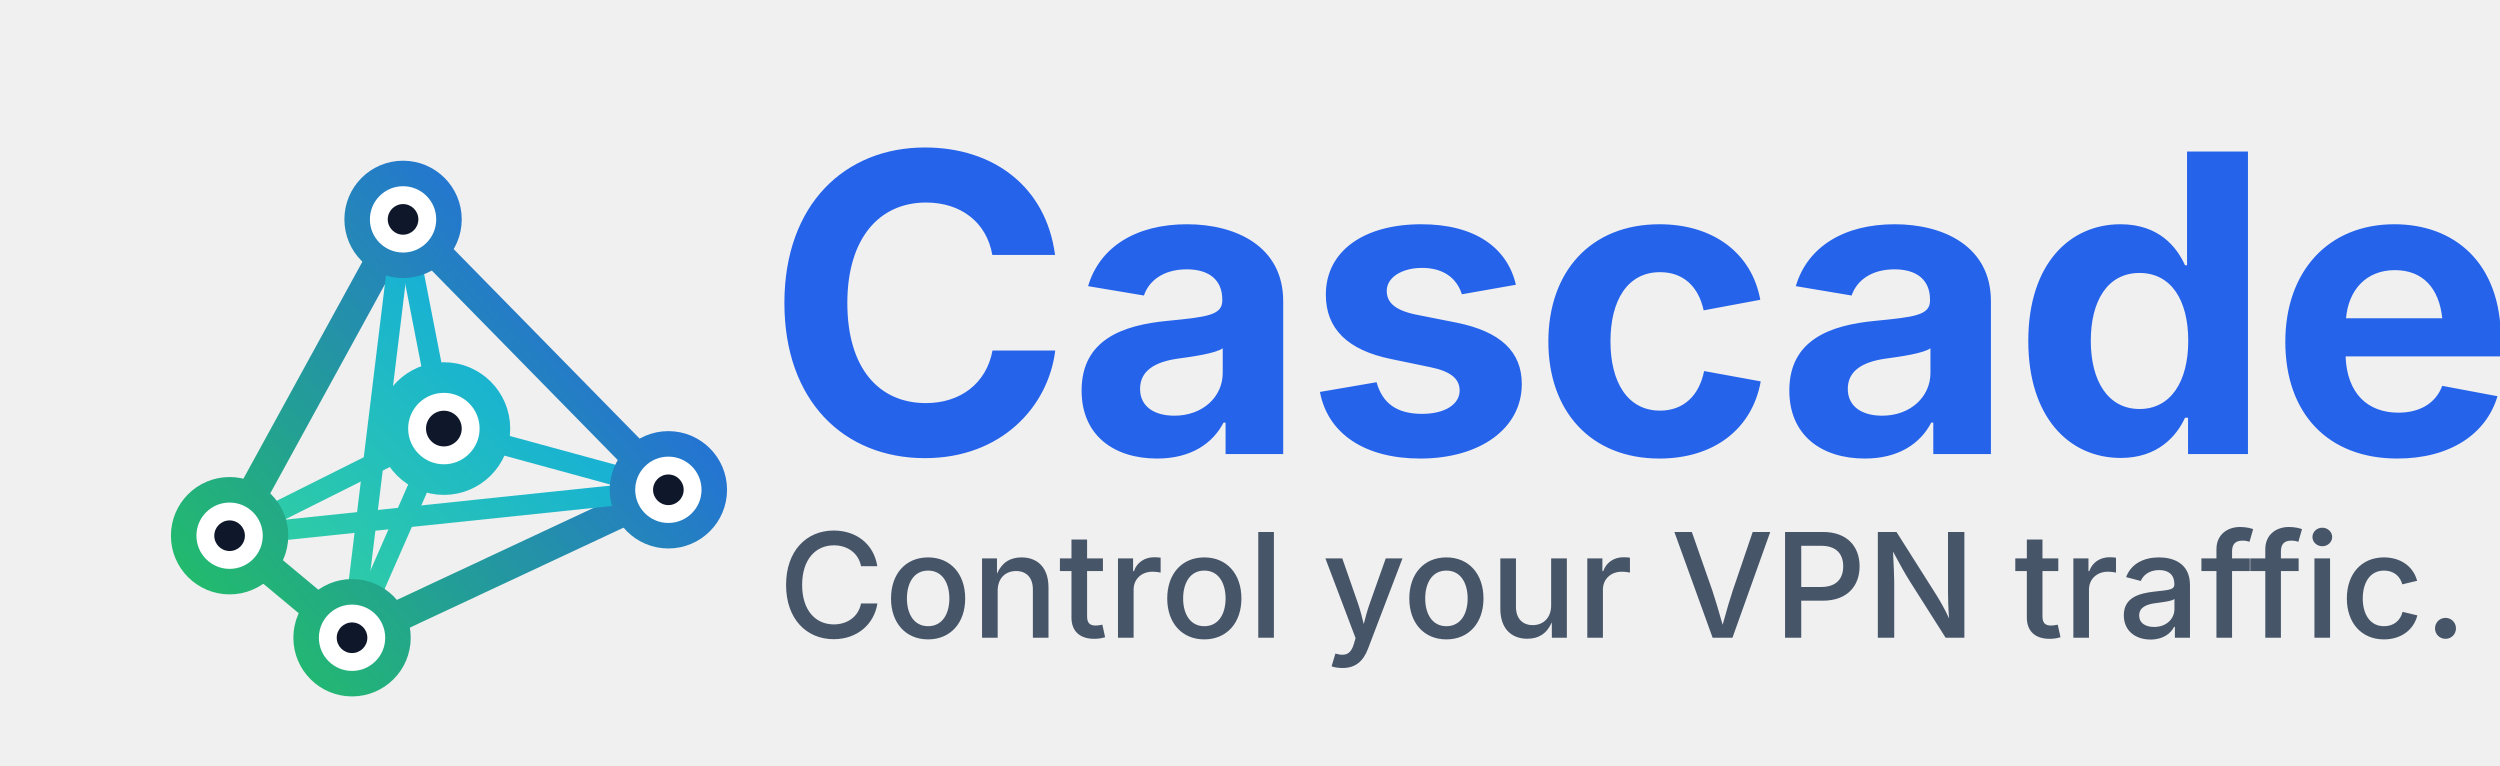
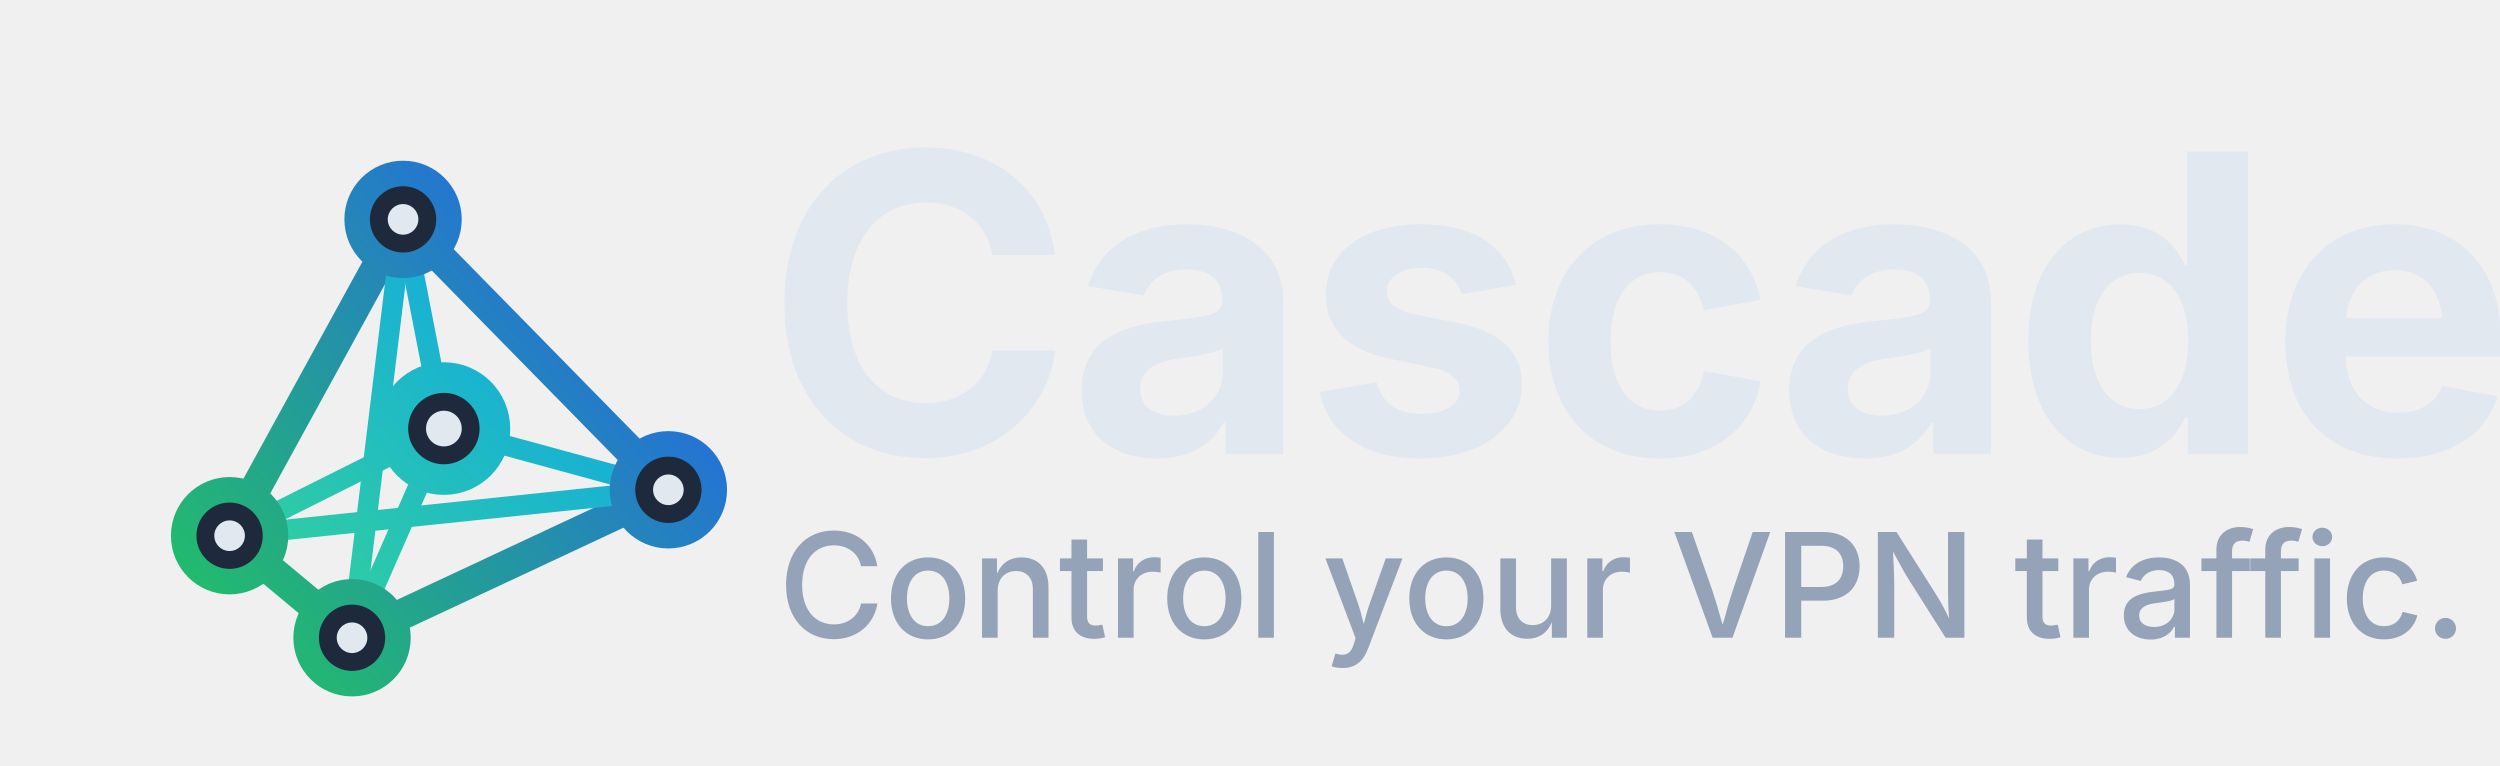
<svg xmlns="http://www.w3.org/2000/svg" width="980" height="300" viewBox="0 0 980 300" fill="none" role="img" aria-labelledby="title desc">
  <defs>
    <linearGradient id="gradA" x1="36" y1="230" x2="232" y2="58" gradientUnits="userSpaceOnUse">
      <stop offset="0" stop-color="#22C55E" />
      <stop offset="1" stop-color="#2563EB" />
    </linearGradient>
    <linearGradient id="gradB" x1="70" y1="214" x2="204" y2="76" gradientUnits="userSpaceOnUse">
      <stop offset="0" stop-color="#34D399" />
      <stop offset="1" stop-color="#0EA5E9" />
    </linearGradient>
    <style>
-       .brand { fill: #2563EB; font: 700 163px Inter, ui-sans-serif, system-ui, -apple-system, "Segoe UI", Roboto, Arial, sans-serif; letter-spacing: -2px; }
-       .tag   { fill: #475569; font: 500 57px Inter, ui-sans-serif, system-ui, -apple-system, "Segoe UI", Roboto, Arial, sans-serif; letter-spacing: -0.2px; }
+       .brand { fill: #E2E8F0; font: 700 163px Inter, ui-sans-serif, system-ui, -apple-system, "Segoe UI", Roboto, Arial, sans-serif; letter-spacing: -2px; }
+       .tag   { fill: #94A3B8; font: 500 57px Inter, ui-sans-serif, system-ui, -apple-system, "Segoe UI", Roboto, Arial, sans-serif; letter-spacing: -0.2px; }
      .edgeA { stroke: url(#gradA); stroke-width: 12; stroke-linecap: round; stroke-linejoin: round; }
      .edgeB { stroke: url(#gradB); stroke-width: 8;  stroke-linecap: round; stroke-linejoin: round; }
-       .nodeOuter     { fill: white; stroke: url(#gradA); stroke-width: 10; }
-       .nodeInner     { fill: #0F172A; }
-       .controller    { fill: white; stroke: url(#gradB); stroke-width: 12; }
-       .controllerCore{ fill: #0F172A; }
- 
+       .nodeOuter     { fill: #1E293B; stroke: url(#gradA); stroke-width: 10; }
+       .nodeInner     { fill: #E2E8F0; }
+       .controller    { fill: #1E293B; stroke: url(#gradB); stroke-width: 12; }
+       .controllerCore{ fill: #E2E8F0; }
    </style>
  </defs>
  <g transform="translate(20 20)">
    <path class="edgeA" d="M70 190 L138 66 L242 172 L118 230 Z" />
    <path class="edgeB" d="M70 190 L242 172" />
    <path class="edgeB" d="M138 66 L118 230" />
    <path class="edgeB" d="M154 148 L138 66" />
    <path class="edgeB" d="M154 148 L70 190" />
    <path class="edgeB" d="M154 148 L242 172" />
    <path class="edgeB" d="M154 148 L118 230" />
    <circle class="nodeOuter" cx="138" cy="66" r="18" />
    <circle class="nodeOuter" cx="70" cy="190" r="18" />
    <circle class="nodeOuter" cx="242" cy="172" r="18" />
    <circle class="nodeOuter" cx="118" cy="230" r="18" />
    <circle class="controller" cx="154" cy="148" r="20" />
    <circle class="controllerCore" cx="154" cy="148" r="7" />
    <circle class="nodeInner" cx="138" cy="66" r="6" />
    <circle class="nodeInner" cx="70" cy="190" r="6" />
    <circle class="nodeInner" cx="242" cy="172" r="6" />
    <circle class="nodeInner" cx="118" cy="230" r="6" />
  </g>
  <text x="300" y="178" class="brand">Cascade</text>
  <text x="305" y="250" class="tag">Control your VPN traffic.</text>
</svg>
